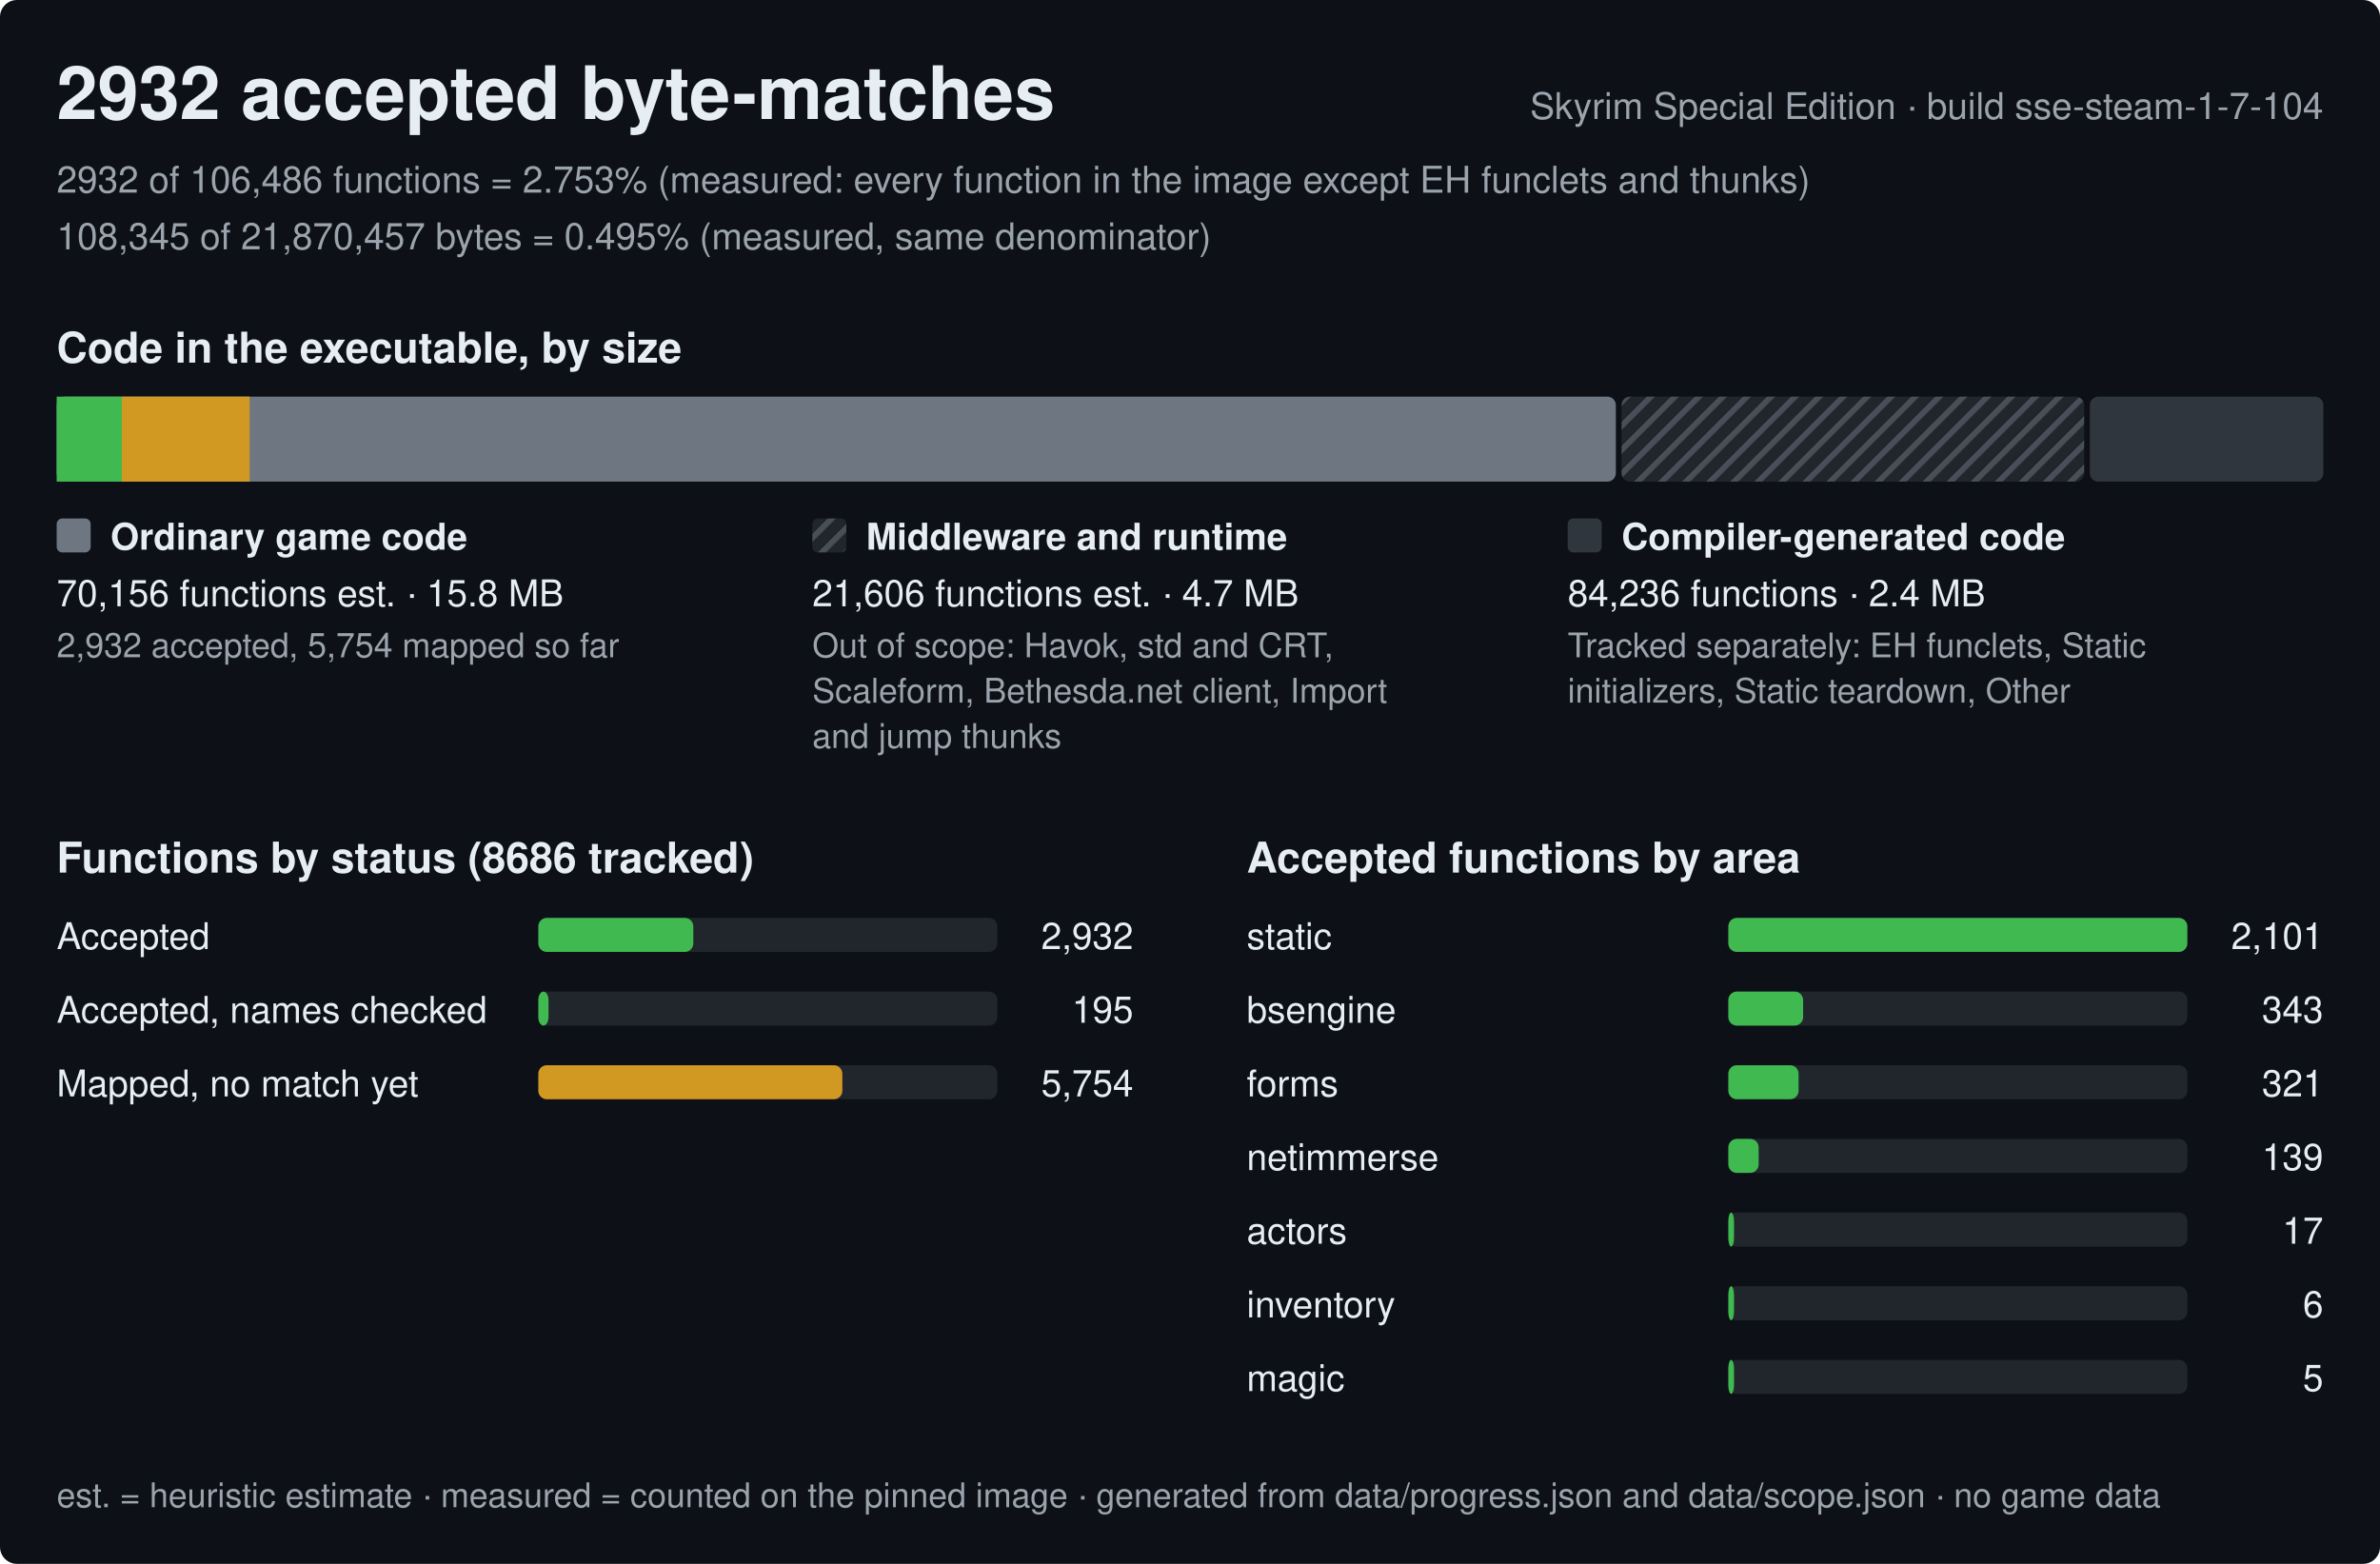
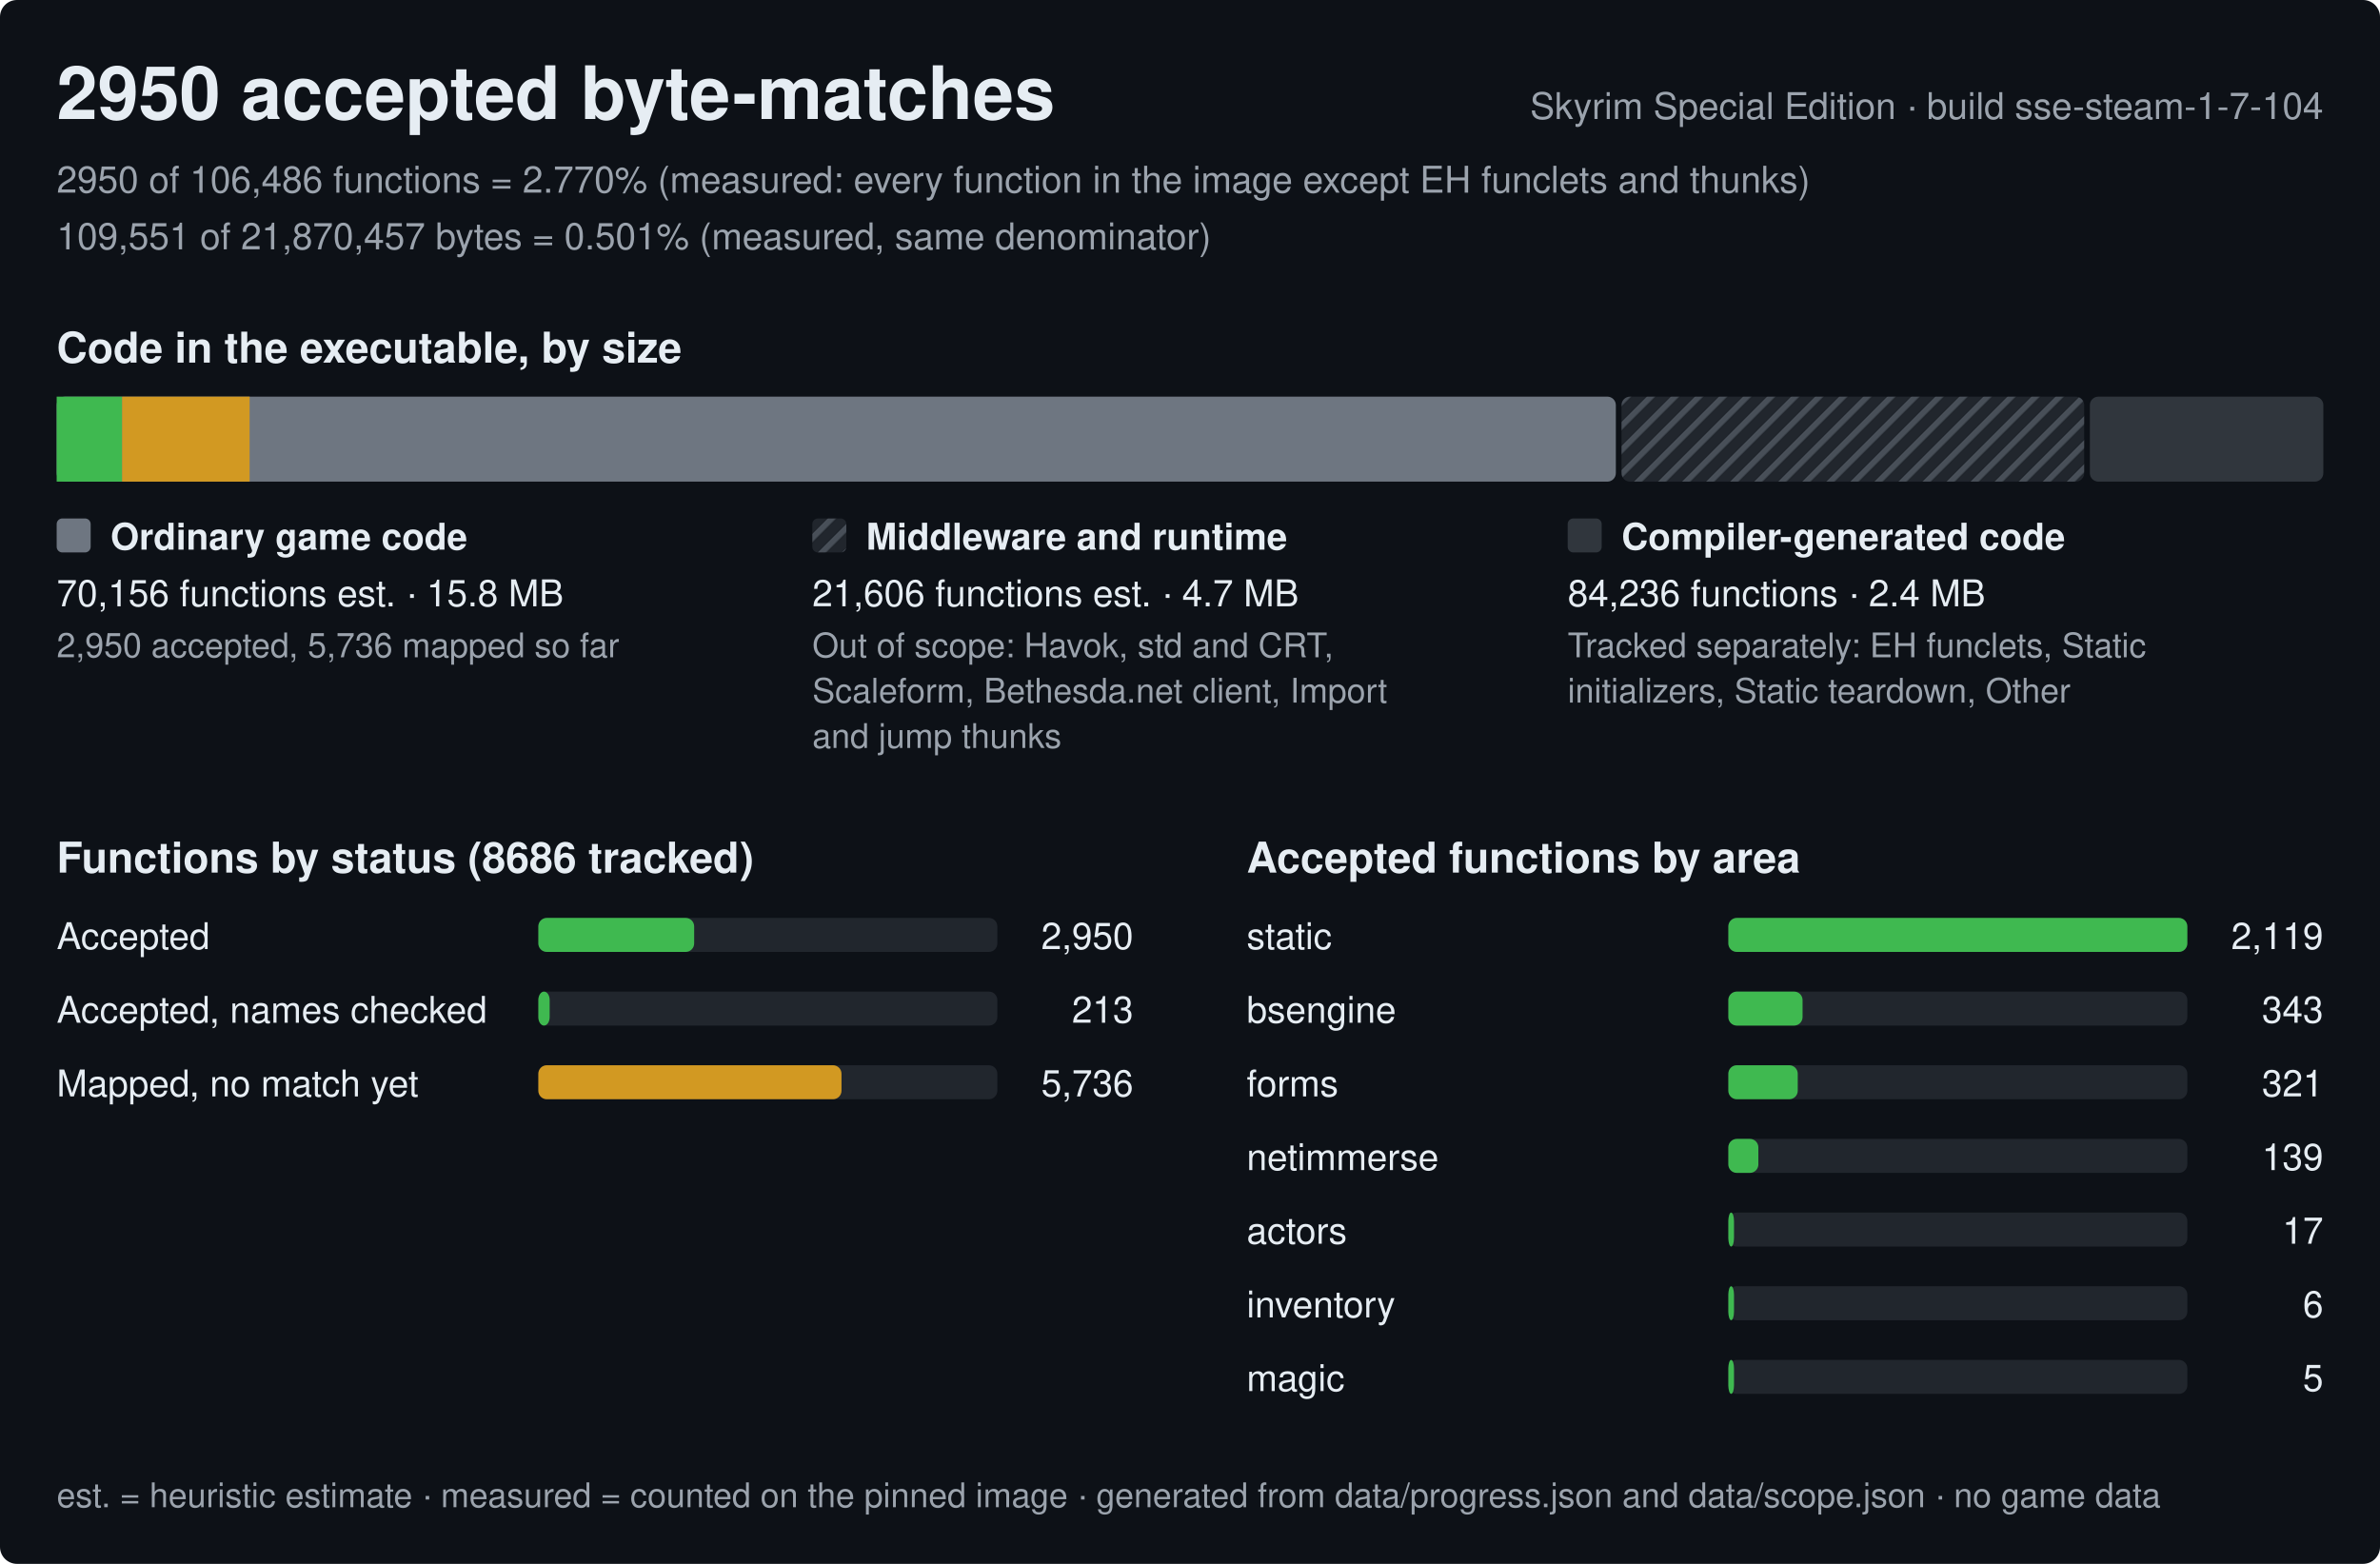
<svg xmlns="http://www.w3.org/2000/svg" width="840" height="552" viewBox="0 0 840 552" role="img" aria-label="Progress of the Skyrim Special Edition byte-matching reconstruction, build sse-steam-1-7-104">
  <style>text{font-family:-apple-system,BlinkMacSystemFont,'Segoe UI',Helvetica,Arial,sans-serif;fill:#e6edf3;white-space:pre}.h{font-size:26px;font-weight:600}.st{font-size:15px;font-weight:600}.lb{font-size:13px;font-weight:600}.bl{font-size:12px;font-weight:600;stroke:#0d1117;stroke-width:3px;paint-order:stroke;stroke-linejoin:round}.rl{font-size:13px}.fn{font-size:12px;fill:#9ba3ad}.mu{fill:#9ba3ad}</style>
  <defs>
    <pattern id="hx" width="6" height="6" patternUnits="userSpaceOnUse" patternTransform="rotate(45)">
      <rect width="6" height="6" fill="#21262d" />
      <rect width="2" height="6" fill="#484f58" />
    </pattern>
  </defs>
  <rect width="840" height="552" rx="6" fill="#0d1117" />
-   <text x="20" y="42" class="h">2932 accepted byte-matches</text>
+   <text x="20" y="42" class="h">2950 accepted byte-matches</text>
  <text x="820" y="42" class="rl mu" text-anchor="end">Skyrim Special Edition · build sse-steam-1-7-104</text>
-   <text x="20" y="68" class="rl mu">2932 of 106,486 functions = 2.753% (measured: every function in the image except EH funclets and thunks)</text>
-   <text x="20" y="88" class="rl mu">108,345 of 21,870,457 bytes = 0.495% (measured, same denominator)</text>
+   <text x="20" y="68" class="rl mu">2950 of 106,486 functions = 2.770% (measured: every function in the image except EH funclets and thunks)</text>
+   <text x="20" y="88" class="rl mu">109,551 of 21,870,457 bytes = 0.501% (measured, same denominator)</text>
  <text x="20" y="128" class="st">Code in the executable, by size</text>
  <rect x="20" y="140" width="550.3" height="30" rx="3" fill="#6e7681" />
-   <rect x="20" y="140" width="23" height="30" fill="#3fb950" />
-   <rect x="43" y="140" width="45.1" height="30" fill="#d29922" />
+   <rect x="20" y="140" width="23.1" height="30" fill="#3fb950" />
+   <rect x="43.1" y="140" width="45" height="30" fill="#d29922" />
  <rect x="572.3" y="140" width="163.3" height="30" rx="3" fill="url(#hx)" />
  <rect x="737.6" y="140" width="82.4" height="30" rx="3" fill="#30363d" />
  <rect x="20" y="183" width="12" height="12" rx="2" fill="#6e7681" />
  <text x="39" y="194" class="lb">Ordinary game code</text>
  <text x="20" y="214" class="rl">70,156 functions est. · 15.8 MB</text>
-   <text x="20" y="232" class="fn">2,932 accepted, 5,754 mapped so far</text>
+   <text x="20" y="232" class="fn">2,950 accepted, 5,736 mapped so far</text>
  <rect x="286.7" y="183" width="12" height="12" rx="2" fill="url(#hx)" />
  <text x="305.7" y="194" class="lb">Middleware and runtime</text>
  <text x="286.7" y="214" class="rl">21,606 functions est. · 4.7 MB</text>
  <text x="286.7" y="232" class="fn">Out of scope: Havok, std and CRT,</text>
  <text x="286.7" y="248" class="fn">Scaleform, Bethesda.net client, Import</text>
  <text x="286.7" y="264" class="fn">and jump thunks</text>
  <rect x="553.3" y="183" width="12" height="12" rx="2" fill="#30363d" />
  <text x="572.3" y="194" class="lb">Compiler-generated code</text>
  <text x="553.3" y="214" class="rl">84,236 functions · 2.4 MB</text>
  <text x="553.3" y="232" class="fn">Tracked separately: EH funclets, Static</text>
  <text x="553.3" y="248" class="fn">initializers, Static teardown, Other</text>
  <text x="20" y="308" class="st">Functions by status (8686 tracked)</text>
  <text x="20" y="335" class="rl">Accepted</text>
  <rect x="190" y="324" width="162.0" height="12" rx="3" fill="#21262d" />
-   <rect x="190" y="324" width="54.7" height="12" rx="3" fill="#3fb950" />
-   <text x="400.0" y="335" class="rl" text-anchor="end">2,932</text>
+   <rect x="190" y="324" width="55" height="12" rx="3" fill="#3fb950" />
+   <text x="400.0" y="335" class="rl" text-anchor="end">2,950</text>
  <text x="20" y="361" class="rl">Accepted, names checked</text>
  <rect x="190" y="350" width="162.0" height="12" rx="3" fill="#21262d" />
-   <rect x="190" y="350" width="3.6" height="12" rx="3" fill="#3fb950" />
-   <text x="400.0" y="361" class="rl" text-anchor="end">195</text>
+   <rect x="190" y="350" width="4" height="12" rx="3" fill="#3fb950" />
+   <text x="400.0" y="361" class="rl" text-anchor="end">213</text>
  <text x="20" y="387" class="rl">Mapped, no match yet</text>
  <rect x="190" y="376" width="162.0" height="12" rx="3" fill="#21262d" />
-   <rect x="190" y="376" width="107.3" height="12" rx="3" fill="#d29922" />
-   <text x="400.0" y="387" class="rl" text-anchor="end">5,754</text>
+   <rect x="190" y="376" width="107" height="12" rx="3" fill="#d29922" />
+   <text x="400.0" y="387" class="rl" text-anchor="end">5,736</text>
  <text x="440.0" y="308" class="st">Accepted functions by area</text>
  <text x="440.0" y="335" class="rl">static</text>
  <rect x="610.0" y="324" width="162.0" height="12" rx="3" fill="#21262d" />
  <rect x="610.0" y="324" width="162" height="12" rx="3" fill="#3fb950" />
-   <text x="820.0" y="335" class="rl" text-anchor="end">2,101</text>
+   <text x="820.0" y="335" class="rl" text-anchor="end">2,119</text>
  <text x="440.0" y="361" class="rl">bsengine</text>
  <rect x="610.0" y="350" width="162.0" height="12" rx="3" fill="#21262d" />
-   <rect x="610.0" y="350" width="26.4" height="12" rx="3" fill="#3fb950" />
+   <rect x="610.0" y="350" width="26.2" height="12" rx="3" fill="#3fb950" />
  <text x="820.0" y="361" class="rl" text-anchor="end">343</text>
  <text x="440.0" y="387" class="rl">forms</text>
  <rect x="610.0" y="376" width="162.0" height="12" rx="3" fill="#21262d" />
-   <rect x="610.0" y="376" width="24.8" height="12" rx="3" fill="#3fb950" />
+   <rect x="610.0" y="376" width="24.5" height="12" rx="3" fill="#3fb950" />
  <text x="820.0" y="387" class="rl" text-anchor="end">321</text>
  <text x="440.0" y="413" class="rl">netimmerse</text>
  <rect x="610.0" y="402" width="162.0" height="12" rx="3" fill="#21262d" />
-   <rect x="610.0" y="402" width="10.7" height="12" rx="3" fill="#3fb950" />
+   <rect x="610.0" y="402" width="10.6" height="12" rx="3" fill="#3fb950" />
  <text x="820.0" y="413" class="rl" text-anchor="end">139</text>
  <text x="440.0" y="439" class="rl">actors</text>
  <rect x="610.0" y="428" width="162.0" height="12" rx="3" fill="#21262d" />
  <rect x="610.0" y="428" width="2" height="12" rx="3" fill="#3fb950" />
  <text x="820.0" y="439" class="rl" text-anchor="end">17</text>
  <text x="440.0" y="465" class="rl">inventory</text>
  <rect x="610.0" y="454" width="162.0" height="12" rx="3" fill="#21262d" />
  <rect x="610.0" y="454" width="2" height="12" rx="3" fill="#3fb950" />
  <text x="820.0" y="465" class="rl" text-anchor="end">6</text>
  <text x="440.0" y="491" class="rl">magic</text>
  <rect x="610.0" y="480" width="162.0" height="12" rx="3" fill="#21262d" />
  <rect x="610.0" y="480" width="2" height="12" rx="3" fill="#3fb950" />
  <text x="820.0" y="491" class="rl" text-anchor="end">5</text>
  <text x="20" y="532" class="fn">est. = heuristic estimate · measured = counted on the pinned image · generated from data/progress.json and data/scope.json · no game data</text>
</svg>
